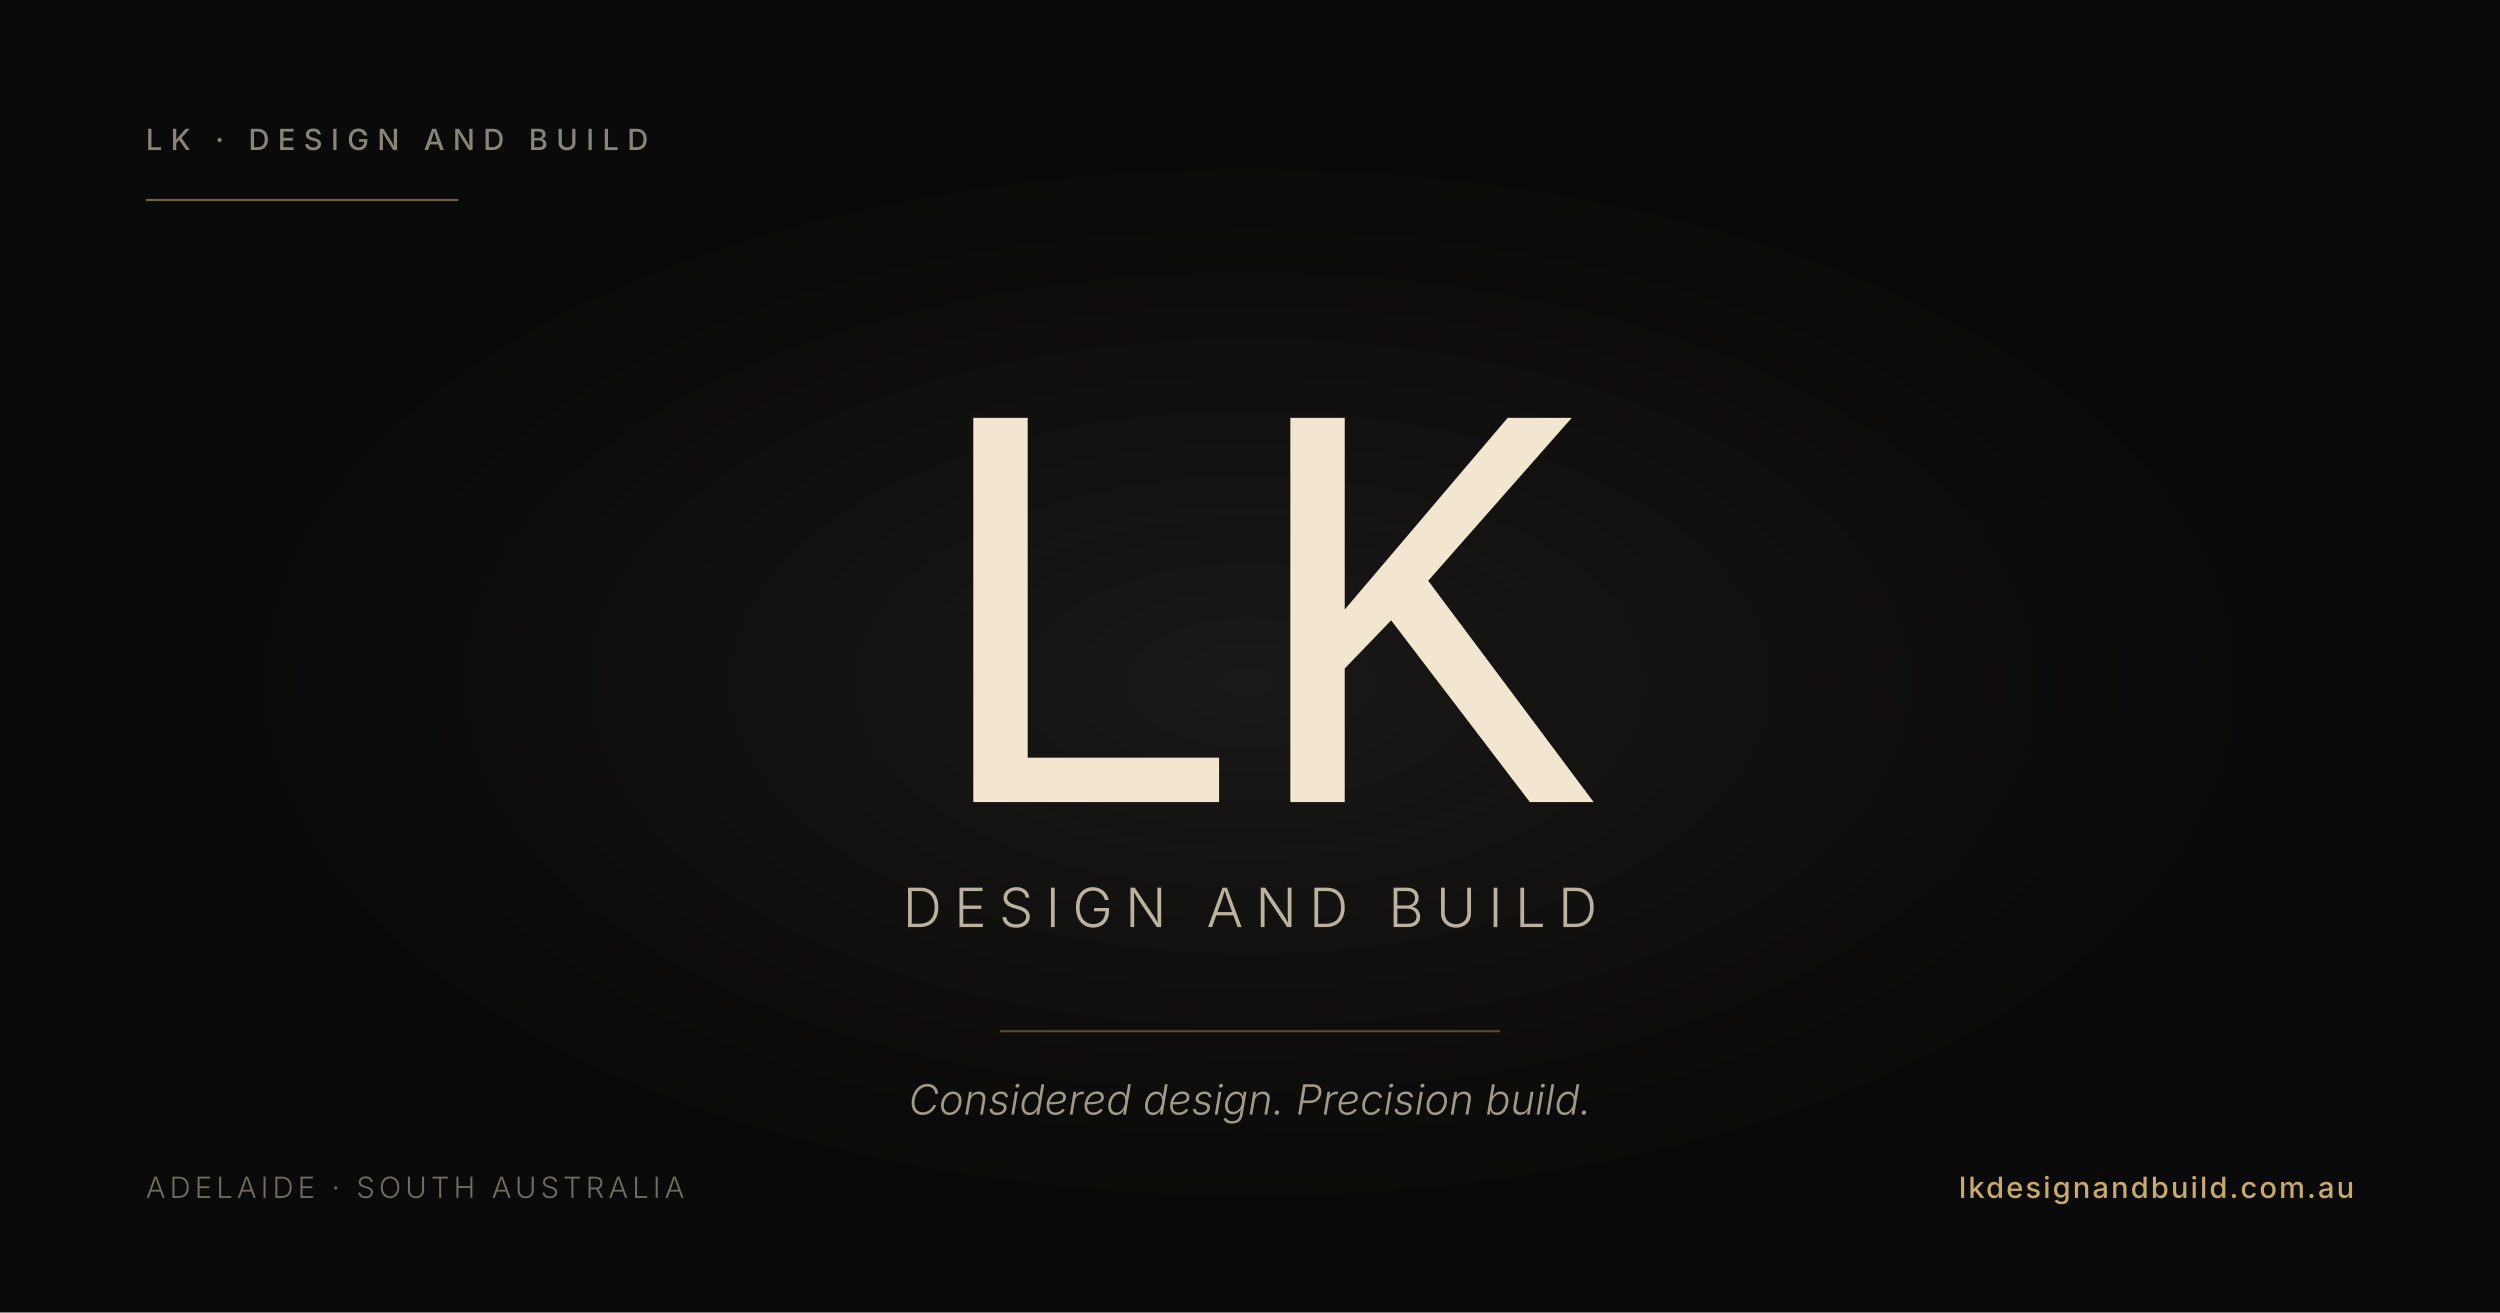
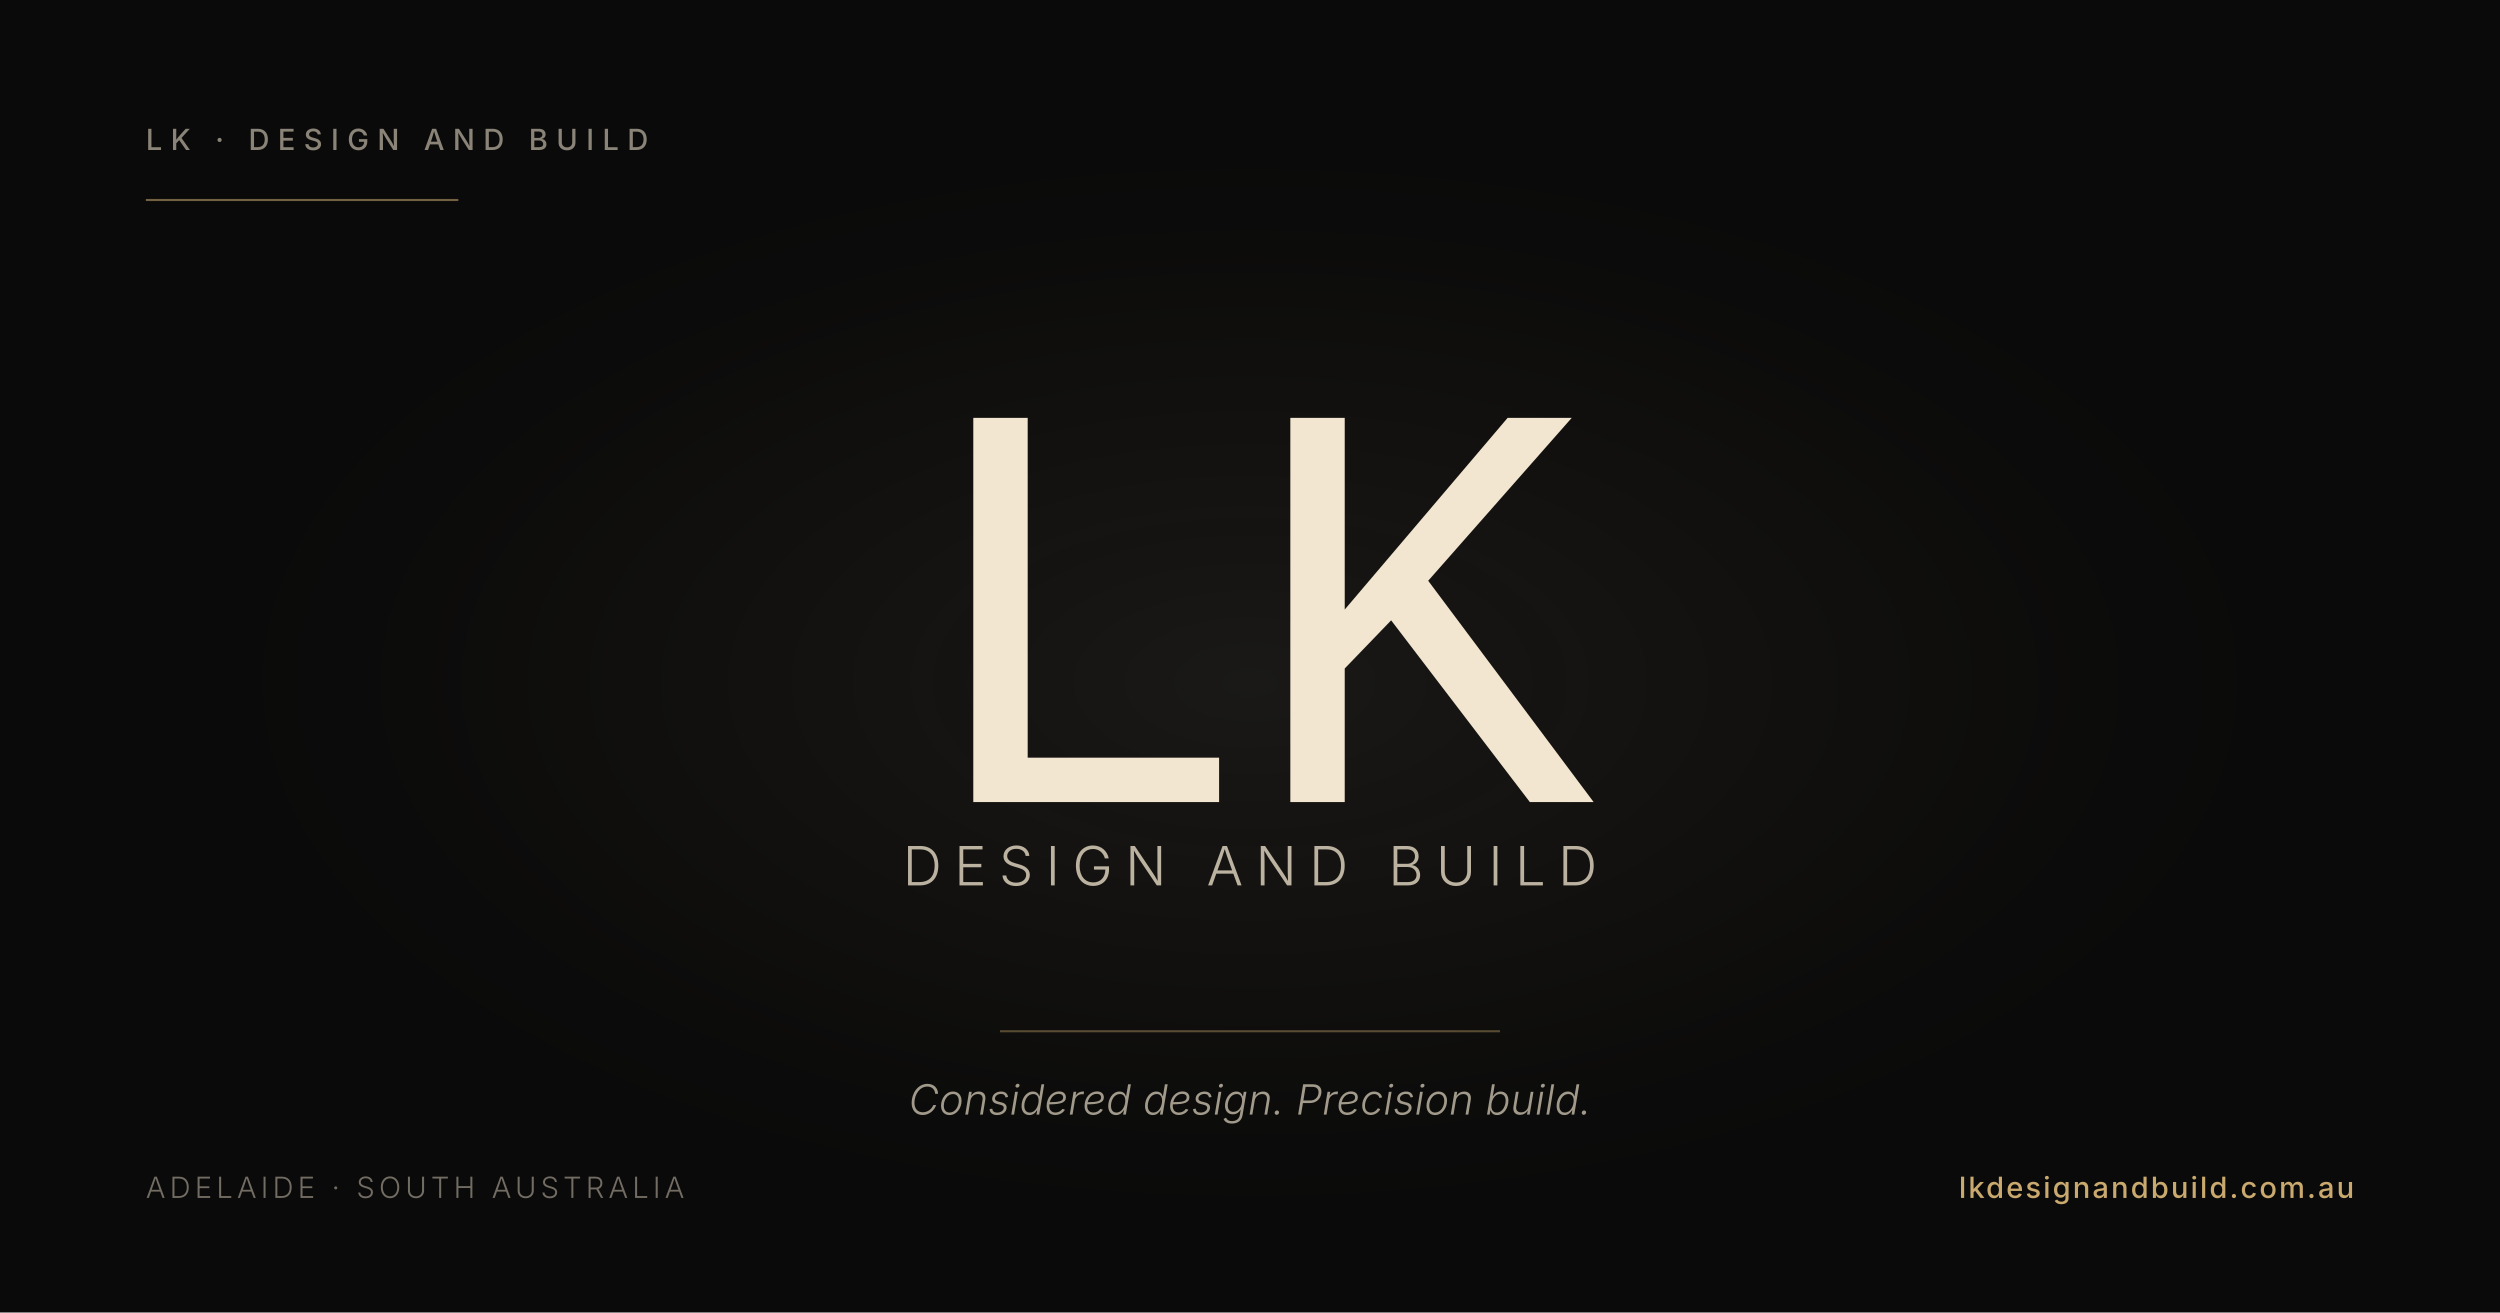
<svg xmlns="http://www.w3.org/2000/svg" viewBox="0 0 1200 630" width="1200" height="630">
  <rect width="1200" height="630" fill="#0A0A0A" />
  <defs>
    <radialGradient id="glow" cx="50%" cy="52%" r="45%">
      <stop offset="0%" stop-color="#F2E6D0" stop-opacity="0.07" />
      <stop offset="60%" stop-color="#C9A96E" stop-opacity="0.025" />
      <stop offset="100%" stop-color="#0A0A0A" stop-opacity="0" />
    </radialGradient>
  </defs>
  <rect width="1200" height="630" fill="url(#glow)" />
  <text x="70" y="72" font-family="'Inter','Helvetica Neue',Arial,sans-serif" font-size="14" font-weight="500" fill="#F2E6D0" fill-opacity="0.55" letter-spacing="4">LK · DESIGN AND BUILD</text>
  <line x1="70" y1="96" x2="220" y2="96" stroke="#C9A96E" stroke-opacity="0.55" stroke-width="1" />
  <text x="600" y="385" text-anchor="middle" font-family="'Courier New', Courier, monospace" font-size="280" font-weight="normal" fill="#F2E6D0" letter-spacing="-0.02em">LK</text>
-   <text x="600" y="445" text-anchor="middle" font-family="'Inter','Helvetica Neue',Arial,sans-serif" font-size="26" font-weight="300" fill="#F2E6D0" fill-opacity="0.75" letter-spacing="6" textLength="315" lengthAdjust="spacing">DESIGN AND BUILD</text>
+   <text x="600" y="425" text-anchor="middle" font-family="'Inter','Helvetica Neue',Arial,sans-serif" font-size="26" font-weight="300" fill="#F2E6D0" fill-opacity="0.75" letter-spacing="6" textLength="315" lengthAdjust="spacing">DESIGN AND BUILD</text>
  <line x1="480" y1="495" x2="720" y2="495" stroke="#C9A96E" stroke-opacity="0.4" stroke-width="1" />
  <text x="600" y="535" text-anchor="middle" font-family="'Inter','Helvetica Neue',Arial,sans-serif" font-size="20" font-weight="300" font-style="italic" fill="#F2E6D0" fill-opacity="0.65">Considered design. Precision build.</text>
  <text x="70" y="575" font-family="'Inter','Helvetica Neue',Arial,sans-serif" font-size="14" font-weight="300" fill="#F2E6D0" fill-opacity="0.45" letter-spacing="2">ADELAIDE · SOUTH AUSTRALIA</text>
  <text x="1130" y="575" text-anchor="end" font-family="'Inter','Helvetica Neue',Arial,sans-serif" font-size="14" font-weight="500" fill="#C9A96E" letter-spacing="1">lkdesignandbuild.com.au</text>
</svg>
